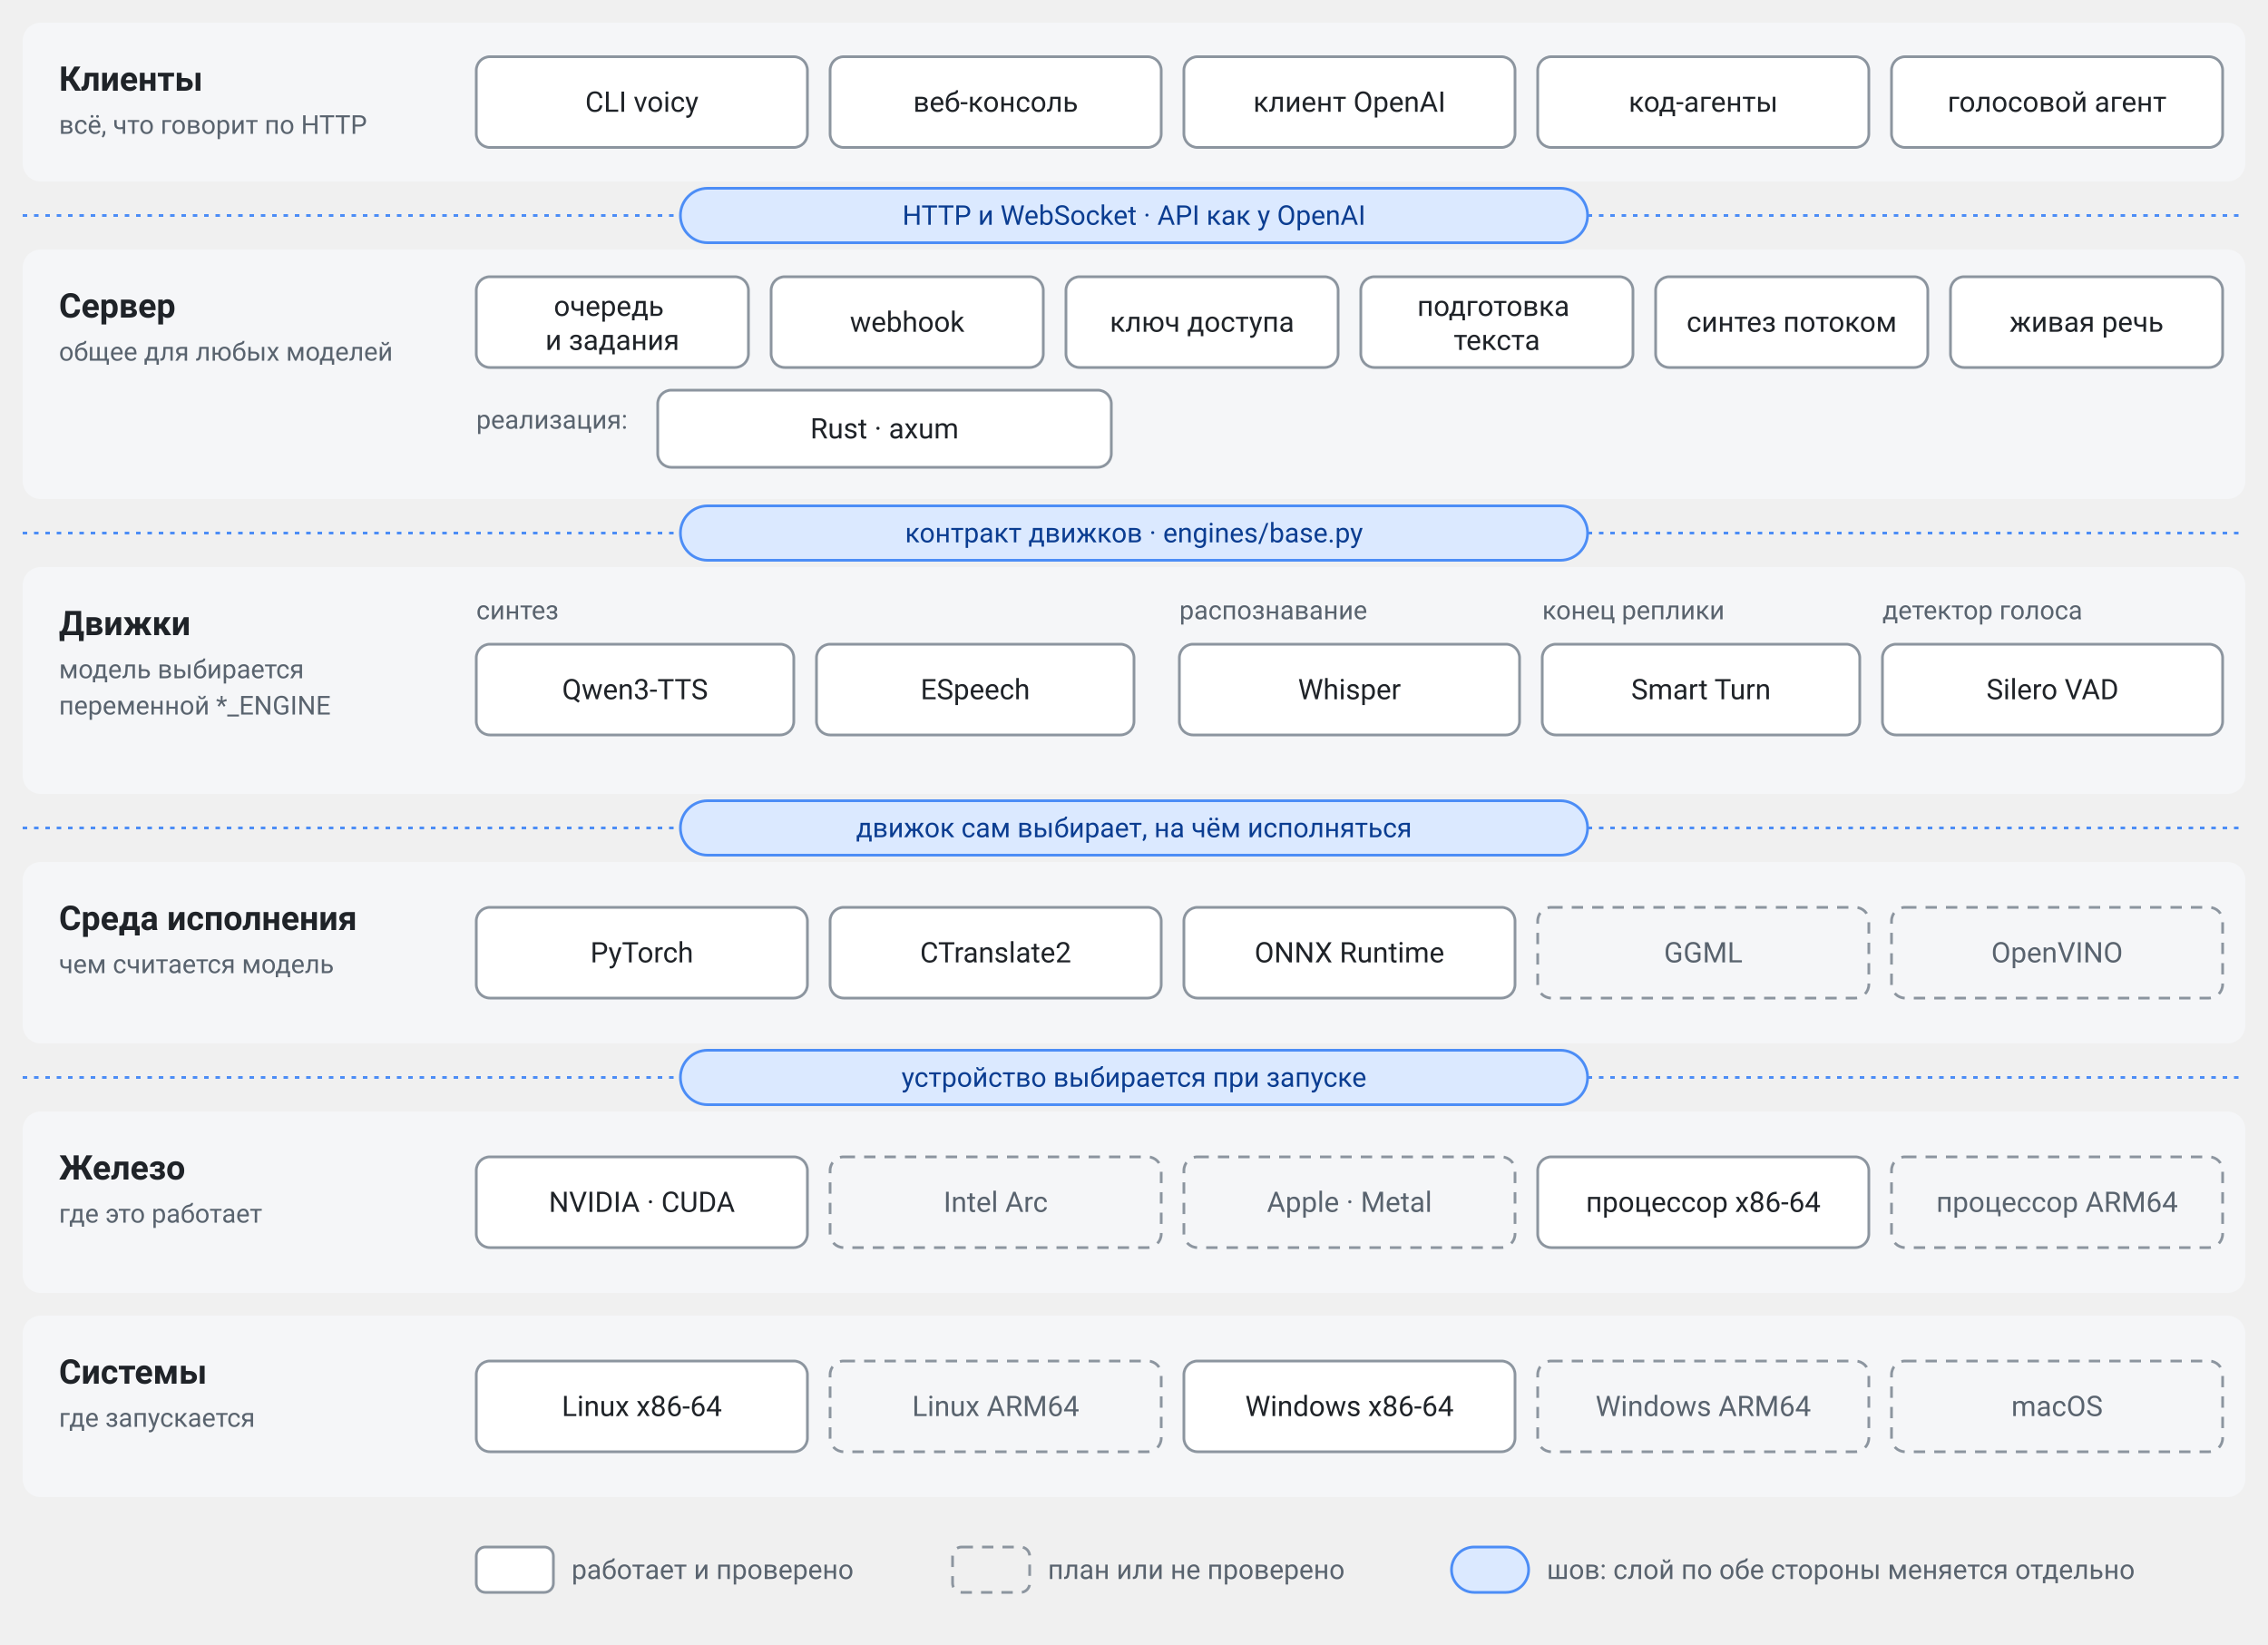
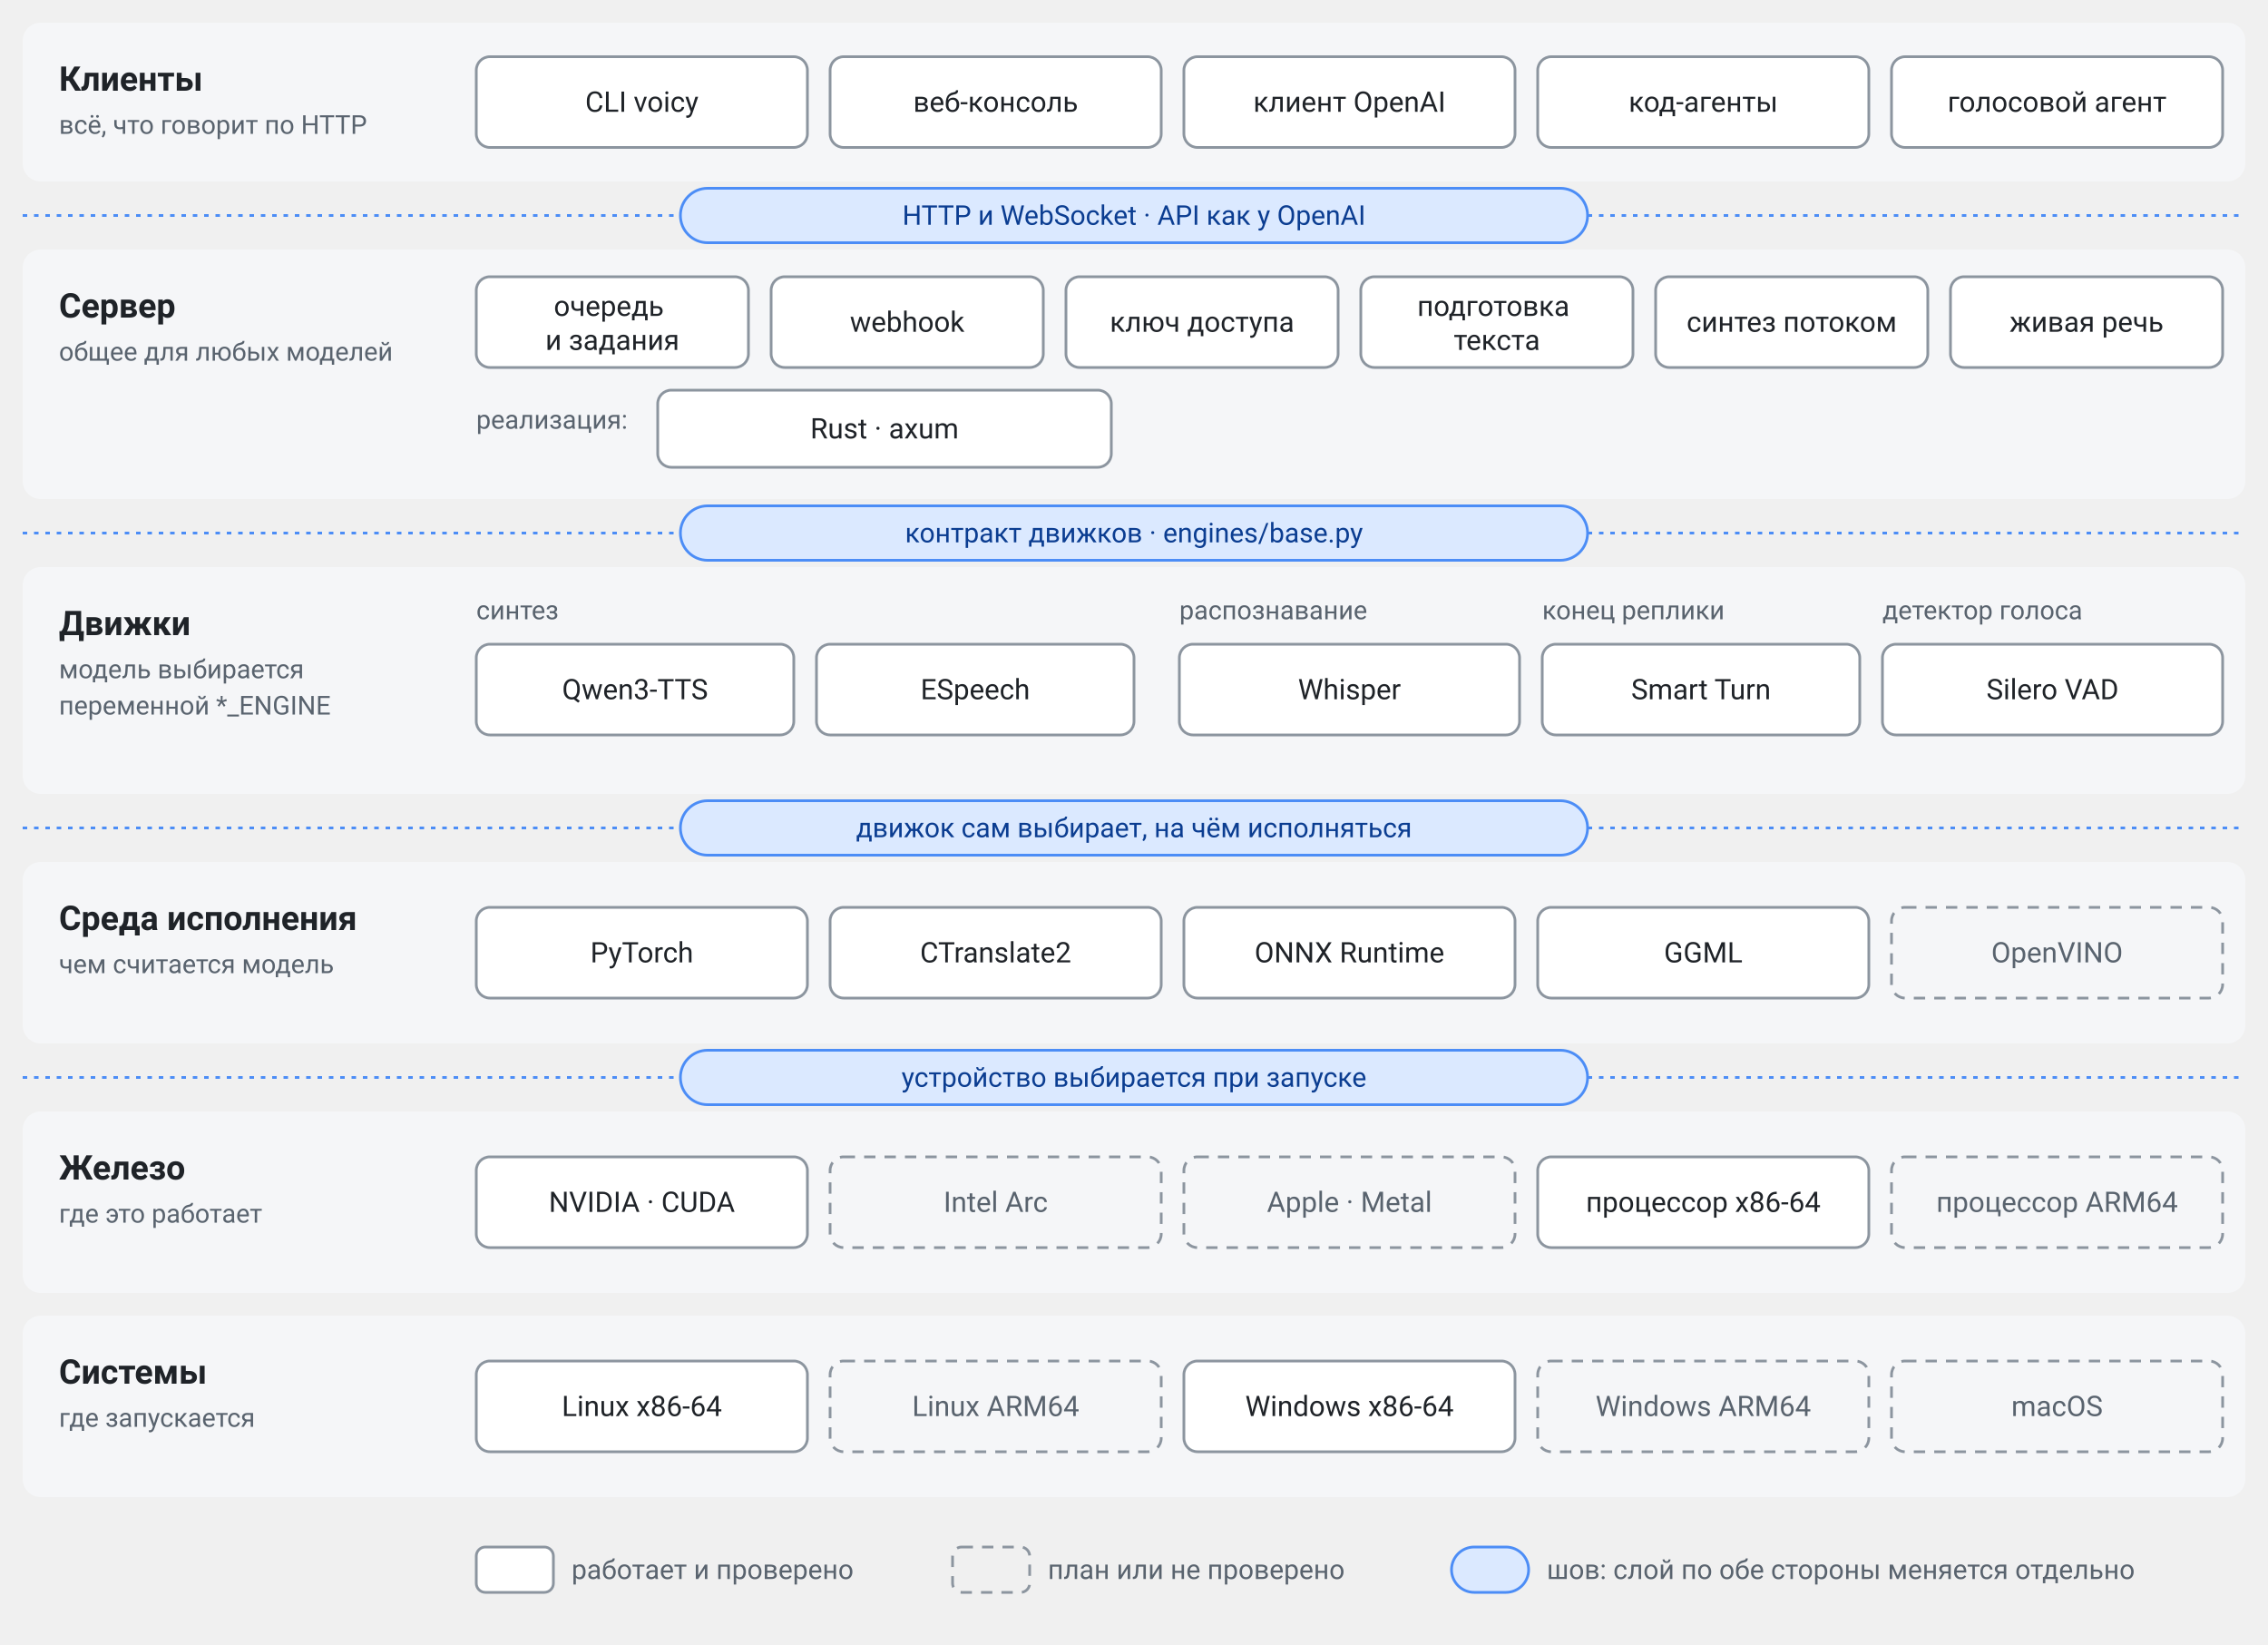
<svg xmlns="http://www.w3.org/2000/svg" viewBox="0 0 1000 725" width="1000" height="725" font-family="-apple-system, 'Segoe UI', Roboto, 'Helvetica Neue', Arial, sans-serif">
  <style>
    .band  { fill: #f5f6f8; }
    .name  { fill: #1f2328; font-size: 15px; font-weight: 600; }
    .sub   { fill: #59636e; font-size: 11.5px; }
    .box   { fill: #ffffff; stroke: #8c959f; stroke-width: 1.2; }
    .plan  { fill: none; stroke: #8c959f; stroke-width: 1.2; stroke-dasharray: 5 4; }
    .t     { fill: #1f2328; font-size: 12.5px; text-anchor: middle; dominant-baseline: central; }
    .tp    { fill: #59636e; font-size: 12.5px; text-anchor: middle; dominant-baseline: central; }
    .group { fill: #59636e; font-size: 11.5px; }
    .seam  { fill: #dbe9ff; stroke: #4c8df6; stroke-width: 1.2; }
    .st    { fill: #0b3d91; font-size: 12px; text-anchor: middle; dominant-baseline: central; }
    .line  { stroke: #4c8df6; stroke-width: 1.2; stroke-dasharray: 2 3; }
    .leg   { fill: #59636e; font-size: 12px; dominant-baseline: central; }
    @media (prefers-color-scheme: dark) {
      .band  { fill: #161b22; }
      .name  { fill: #e6edf3; }
      .sub, .group, .leg, .tp { fill: #9da7b3; }
      .box   { fill: #0d1117; stroke: #6e7681; }
      .plan  { stroke: #6e7681; }
      .t     { fill: #e6edf3; }
      .seam  { fill: #10264a; stroke: #4c8df6; }
      .st    { fill: #a8c7fa; }
    }
  </style>
  <rect class="band" x="10" y="10" width="980" height="70" rx="8" />
  <text class="name" x="26" y="40">Клиенты</text>
  <text class="sub" x="26" y="59">всё, что говорит по HTTP</text>
  <rect class="box" x="210" y="25" width="146" height="40" rx="6" />
  <text class="t" x="283" y="45">CLI voicy</text>
  <rect class="box" x="366" y="25" width="146" height="40" rx="6" />
  <text class="t" x="439" y="45">веб-консоль</text>
  <rect class="box" x="522" y="25" width="146" height="40" rx="6" />
  <text class="t" x="595" y="45">клиент OpenAI</text>
  <rect class="box" x="678" y="25" width="146" height="40" rx="6" />
  <text class="t" x="751" y="45">код-агенты</text>
  <rect class="box" x="834" y="25" width="146" height="40" rx="6" />
  <text class="t" x="907" y="45">голосовой агент</text>
  <line class="line" x1="10" y1="95" x2="990" y2="95" />
  <rect class="seam" x="300" y="83" width="400" height="24" rx="12" />
  <text class="st" x="500" y="95">HTTP и WebSocket · API как у OpenAI</text>
  <rect class="band" x="10" y="110" width="980" height="110" rx="8" />
  <text class="name" x="26" y="140">Сервер</text>
  <text class="sub" x="26" y="159">общее для любых моделей</text>
  <rect class="box" x="210" y="122" width="120" height="40" rx="6" />
  <text class="t" x="270" y="142">
    <tspan x="270" dy="-7">очередь</tspan>
    <tspan x="270" dy="15">и задания</tspan>
  </text>
  <rect class="box" x="340" y="122" width="120" height="40" rx="6" />
  <text class="t" x="400" y="142">webhook</text>
  <rect class="box" x="470" y="122" width="120" height="40" rx="6" />
  <text class="t" x="530" y="142">ключ доступа</text>
  <rect class="box" x="600" y="122" width="120" height="40" rx="6" />
  <text class="t" x="660" y="142">
    <tspan x="660" dy="-7">подготовка</tspan>
    <tspan x="660" dy="15">текста</tspan>
  </text>
  <rect class="box" x="730" y="122" width="120" height="40" rx="6" />
  <text class="t" x="790" y="142">синтез потоком</text>
  <rect class="box" x="860" y="122" width="120" height="40" rx="6" />
  <text class="t" x="920" y="142">живая речь</text>
  <text class="group" x="210" y="189">реализация:</text>
  <rect class="box" x="290" y="172" width="200" height="34" rx="6" />
  <text class="t" x="390" y="189">Rust · axum</text>
  <line class="line" x1="10" y1="235" x2="990" y2="235" />
  <rect class="seam" x="300" y="223" width="400" height="24" rx="12" />
  <text class="st" x="500" y="235">контракт движков · engines/base.py</text>
  <rect class="band" x="10" y="250" width="980" height="100" rx="8" />
  <text class="name" x="26" y="280">Движки</text>
  <text class="sub" x="26" y="299">модель выбирается</text>
  <text class="sub" x="26" y="315">переменной *_ENGINE</text>
  <text class="group" x="210" y="273">синтез</text>
  <rect class="box" x="210" y="284" width="140" height="40" rx="6" />
  <text class="t" x="280" y="304">Qwen3-TTS</text>
  <rect class="box" x="360" y="284" width="140" height="40" rx="6" />
  <text class="t" x="430" y="304">ESpeech</text>
  <text class="group" x="520" y="273">распознавание</text>
  <rect class="box" x="520" y="284" width="150" height="40" rx="6" />
  <text class="t" x="595" y="304">Whisper</text>
  <text class="group" x="680" y="273">конец реплики</text>
  <rect class="box" x="680" y="284" width="140" height="40" rx="6" />
  <text class="t" x="750" y="304">Smart Turn</text>
  <text class="group" x="830" y="273">детектор голоса</text>
  <rect class="box" x="830" y="284" width="150" height="40" rx="6" />
  <text class="t" x="905" y="304">Silero VAD</text>
  <line class="line" x1="10" y1="365" x2="990" y2="365" />
  <rect class="seam" x="300" y="353" width="400" height="24" rx="12" />
  <text class="st" x="500" y="365">движок сам выбирает, на чём исполняться</text>
  <rect class="band" x="10" y="380" width="980" height="80" rx="8" />
  <text class="name" x="26" y="410">Среда исполнения</text>
  <text class="sub" x="26" y="429">чем считается модель</text>
  <rect class="box" x="210" y="400" width="146" height="40" rx="6" />
  <text class="t" x="283" y="420">PyTorch</text>
  <rect class="box" x="366" y="400" width="146" height="40" rx="6" />
  <text class="t" x="439" y="420">CTranslate2</text>
  <rect class="box" x="522" y="400" width="146" height="40" rx="6" />
  <text class="t" x="595" y="420">ONNX Runtime</text>
-   <rect class="plan" x="678" y="400" width="146" height="40" rx="6" />
-   <text class="tp" x="751" y="420">GGML</text>
+   <rect class="box" x="678" y="400" width="146" height="40" rx="6" />
+   <text class="t" x="751" y="420">GGML</text>
  <rect class="plan" x="834" y="400" width="146" height="40" rx="6" />
  <text class="tp" x="907" y="420">OpenVINO</text>
  <line class="line" x1="10" y1="475" x2="990" y2="475" />
  <rect class="seam" x="300" y="463" width="400" height="24" rx="12" />
  <text class="st" x="500" y="475">устройство выбирается при запуске</text>
  <rect class="band" x="10" y="490" width="980" height="80" rx="8" />
  <text class="name" x="26" y="520">Железо</text>
  <text class="sub" x="26" y="539">где это работает</text>
  <rect class="box" x="210" y="510" width="146" height="40" rx="6" />
  <text class="t" x="283" y="530">NVIDIA · CUDA</text>
  <rect class="plan" x="366" y="510" width="146" height="40" rx="6" />
  <text class="tp" x="439" y="530">Intel Arc</text>
  <rect class="plan" x="522" y="510" width="146" height="40" rx="6" />
  <text class="tp" x="595" y="530">Apple · Metal</text>
  <rect class="box" x="678" y="510" width="146" height="40" rx="6" />
  <text class="t" x="751" y="530">процессор x86-64</text>
  <rect class="plan" x="834" y="510" width="146" height="40" rx="6" />
  <text class="tp" x="907" y="530">процессор ARM64</text>
  <rect class="band" x="10" y="580" width="980" height="80" rx="8" />
  <text class="name" x="26" y="610">Системы</text>
  <text class="sub" x="26" y="629">где запускается</text>
  <rect class="box" x="210" y="600" width="146" height="40" rx="6" />
  <text class="t" x="283" y="620">Linux x86-64</text>
  <rect class="plan" x="366" y="600" width="146" height="40" rx="6" />
  <text class="tp" x="439" y="620">Linux ARM64</text>
  <rect class="box" x="522" y="600" width="146" height="40" rx="6" />
  <text class="t" x="595" y="620">Windows x86-64</text>
  <rect class="plan" x="678" y="600" width="146" height="40" rx="6" />
  <text class="tp" x="751" y="620">Windows ARM64</text>
  <rect class="plan" x="834" y="600" width="146" height="40" rx="6" />
  <text class="tp" x="907" y="620">macOS</text>
  <rect class="box" x="210" y="682" width="34" height="20" rx="4" />
  <text class="leg" x="252" y="692">работает и проверено</text>
  <rect class="plan" x="420" y="682" width="34" height="20" rx="4" />
  <text class="leg" x="462" y="692">план или не проверено</text>
  <rect class="seam" x="640" y="682" width="34" height="20" rx="10" />
  <text class="leg" x="682" y="692">шов: слой по обе стороны меняется отдельно</text>
</svg>
